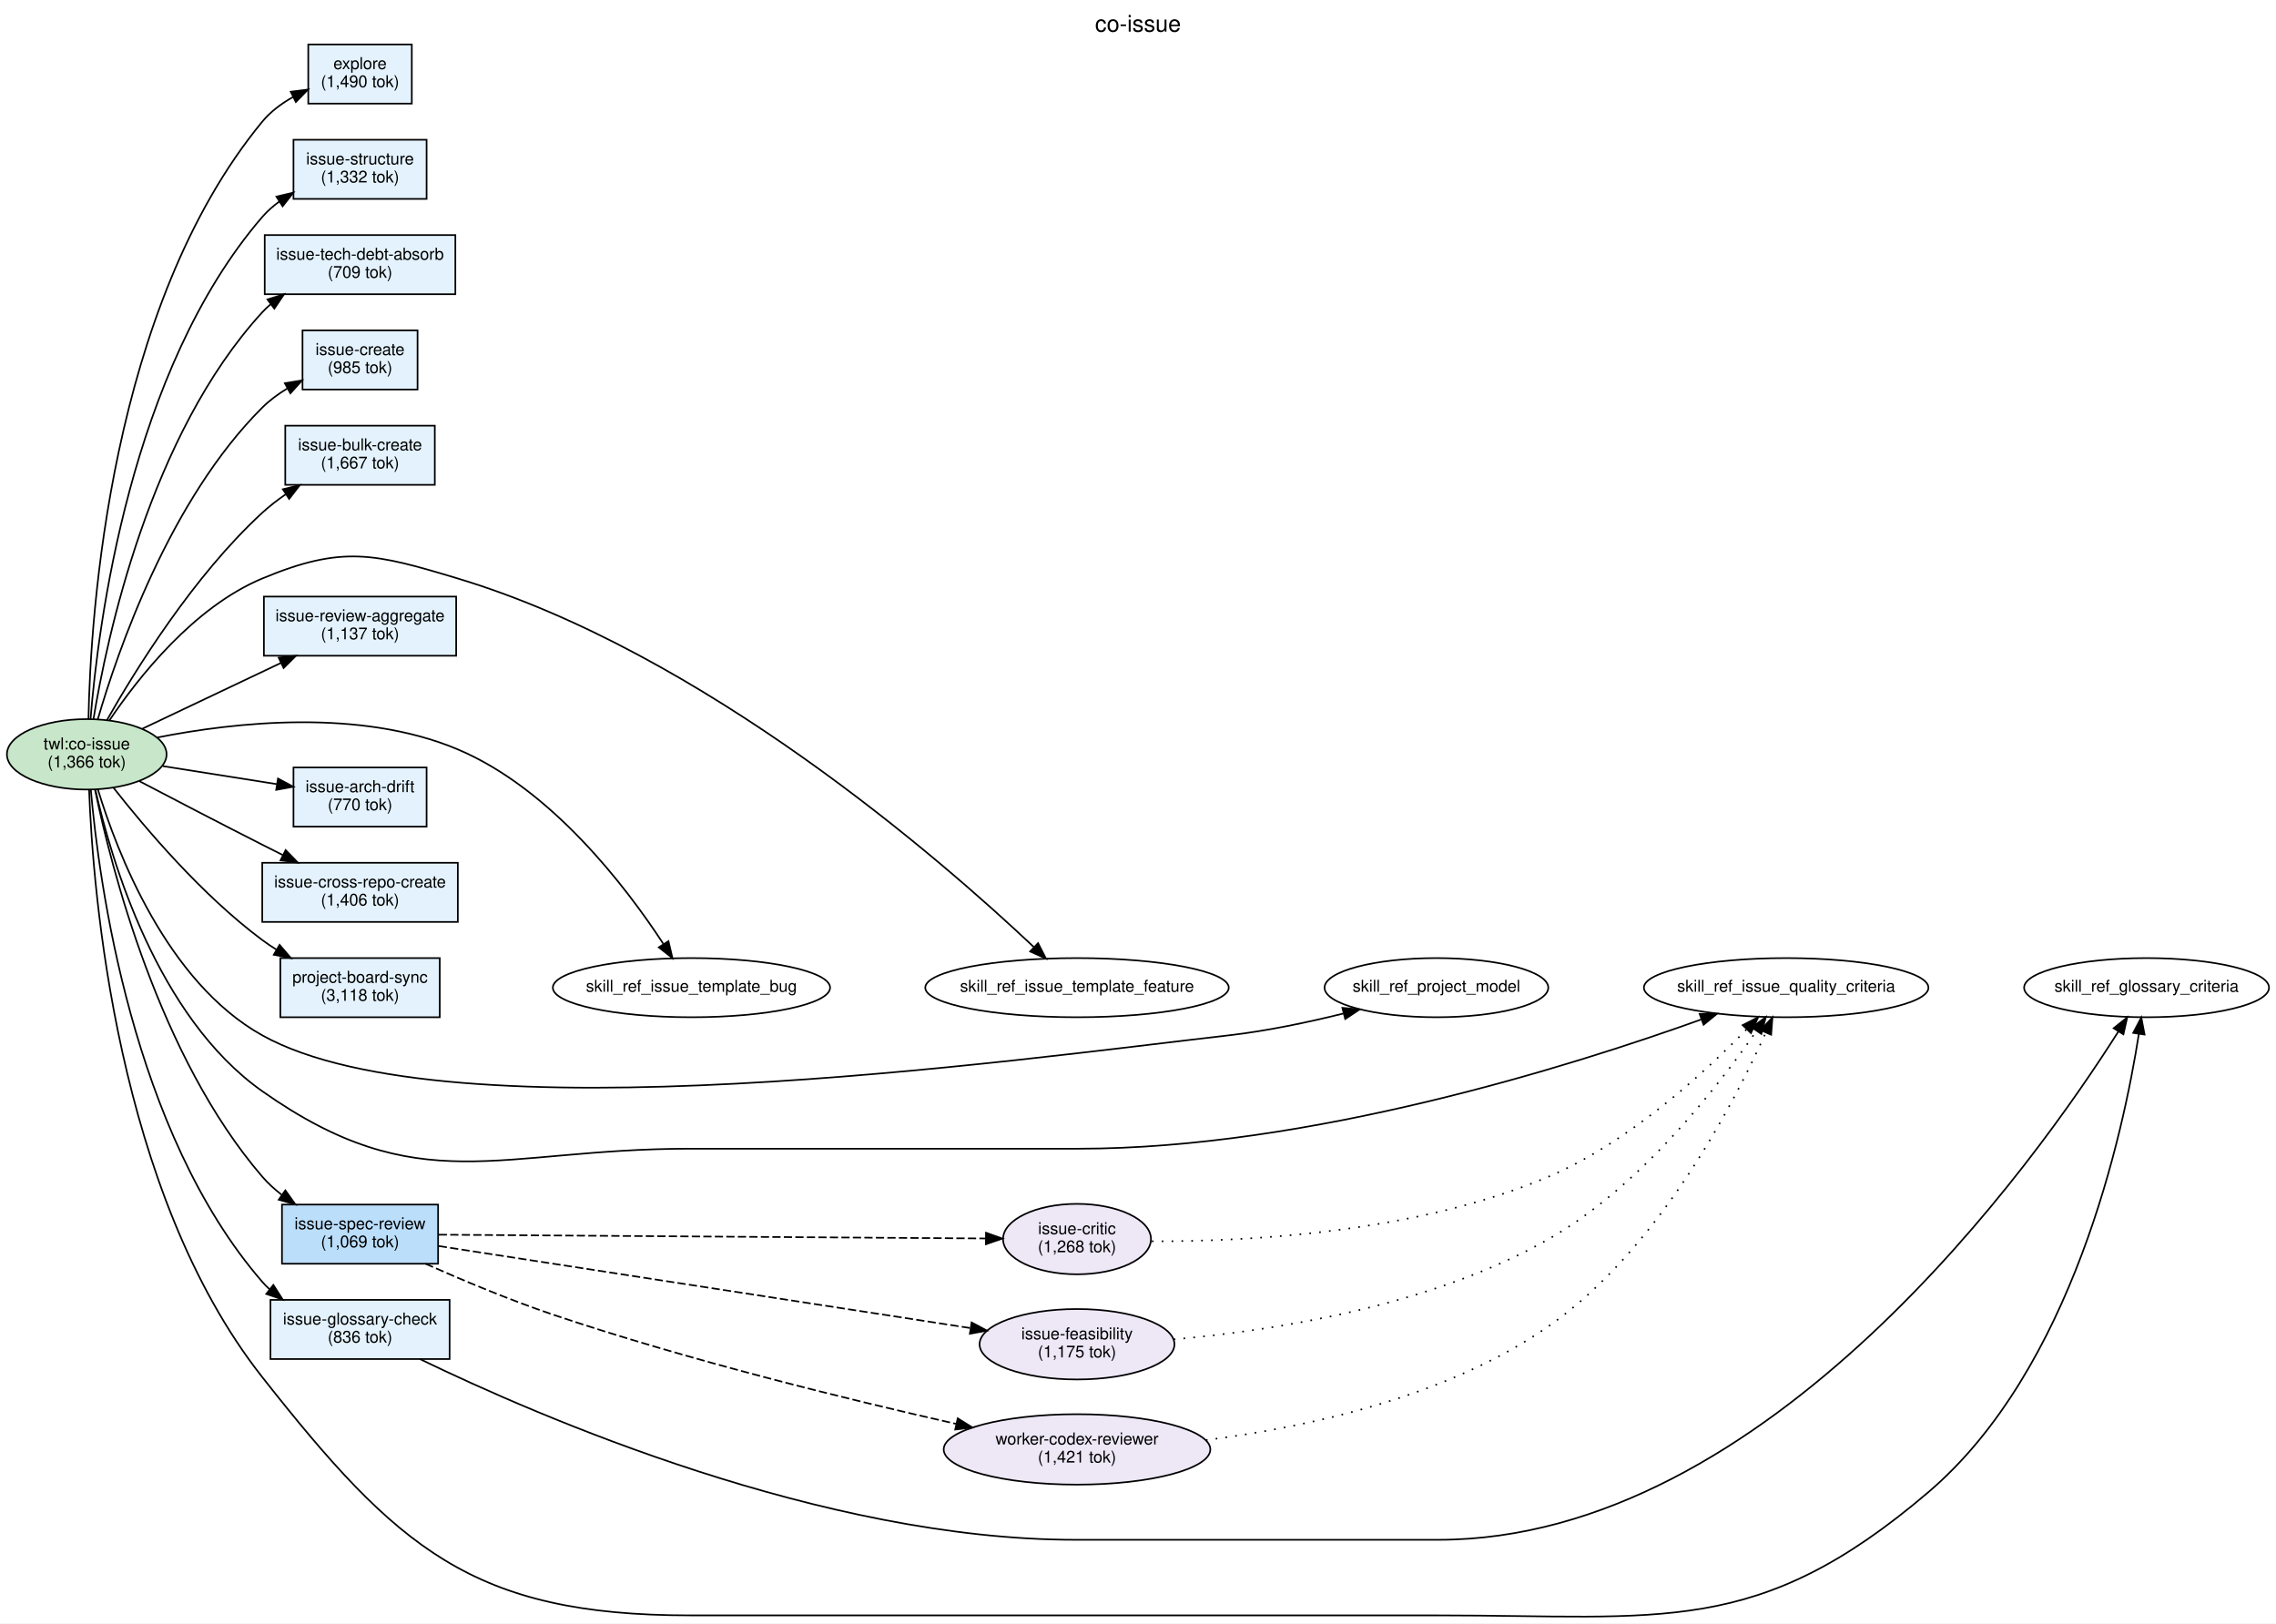
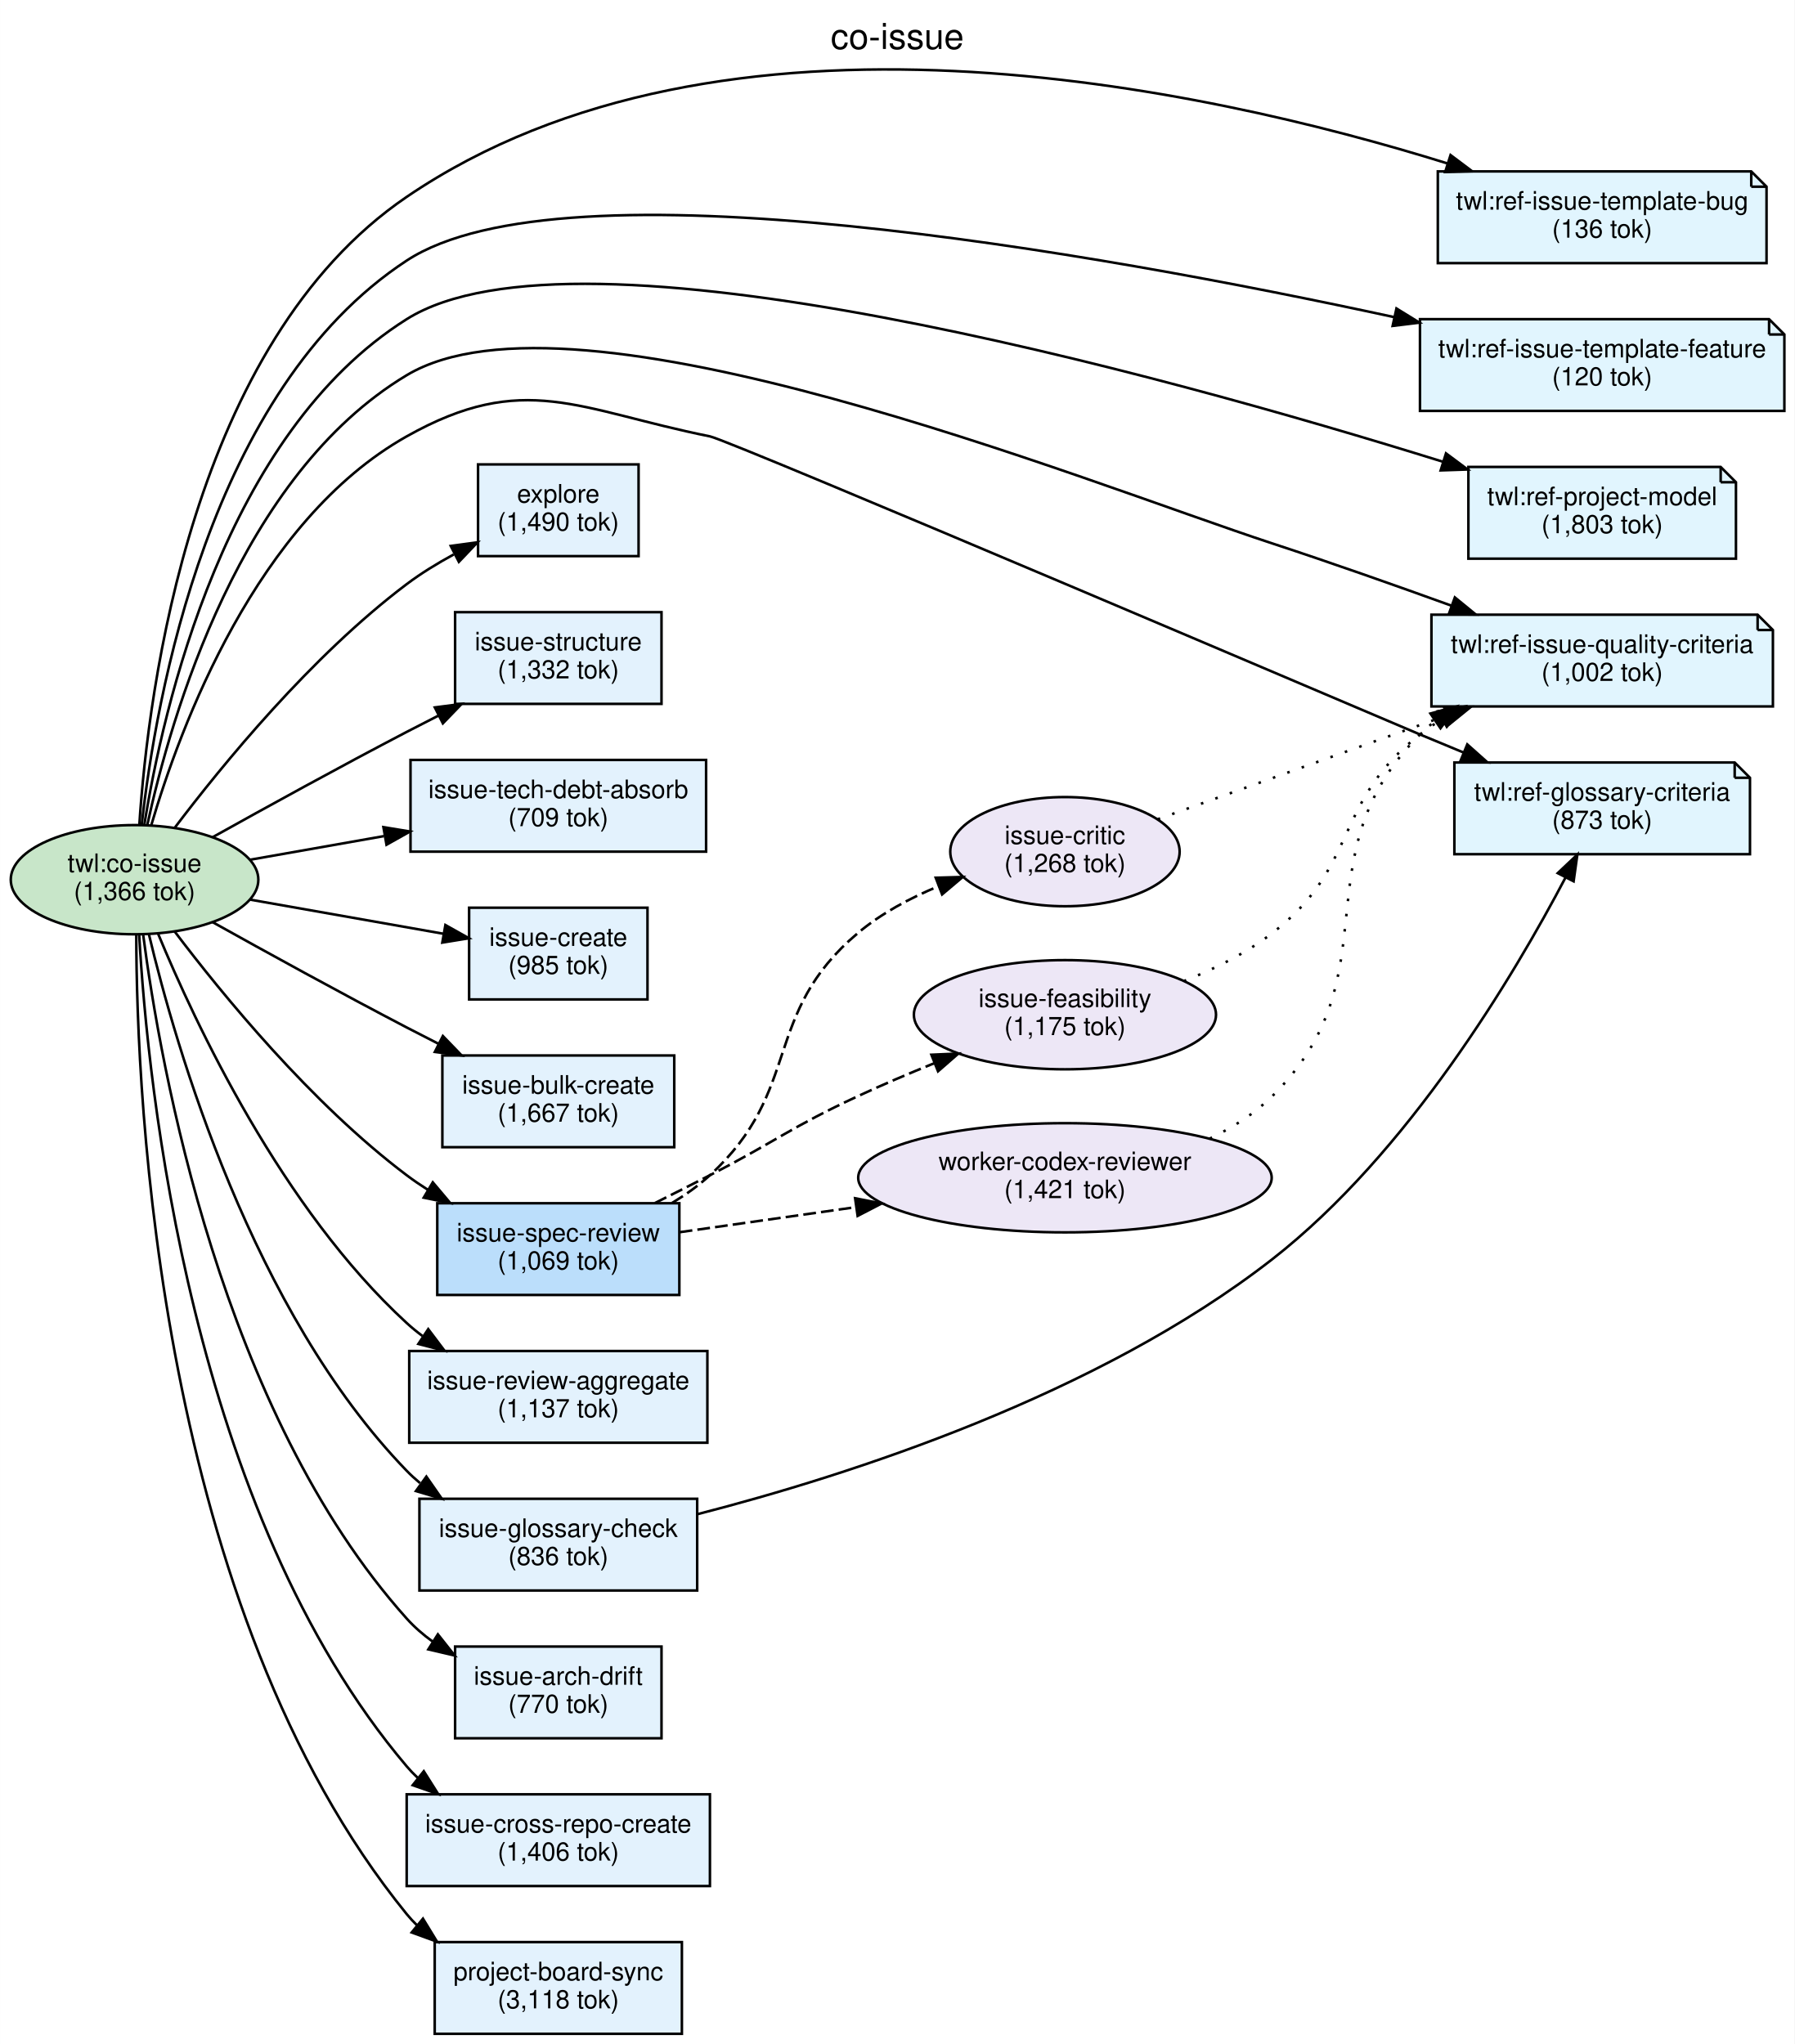
- <svg xmlns="http://www.w3.org/2000/svg" width="1385pt" height="988pt" viewBox="0.00 0.00 1384.94 987.86">
-   <g id="graph0" class="graph" transform="scale(1 1) rotate(0) translate(4 983.86)">
-     <polygon fill="white" stroke="transparent" points="-4,4 -4,-983.86 1380.94,-983.86 1380.94,4 -4,4" />
-     <text text-anchor="middle" x="688.47" y="-964.66" font-family="Helvetica,sans-Serif" font-size="14.00">co-issue</text>
+ <svg xmlns="http://www.w3.org/2000/svg" width="704pt" height="802pt" viewBox="0.00 0.00 704.22 802.28">
+   <g id="graph0" class="graph" transform="scale(1 1) rotate(0) translate(4 798.28)">
+     <polygon fill="white" stroke="transparent" points="-4,4 -4,-798.28 700.22,-798.28 700.22,4 -4,4" />
+     <text text-anchor="middle" x="348.11" y="-779.08" font-family="Helvetica,sans-Serif" font-size="14.00">co-issue</text>
    <g id="node1" class="node">
-       <ellipse fill="#c8e6c9" stroke="black" cx="48.79" cy="-524.86" rx="48.58" ry="21.43" />
-       <text text-anchor="middle" x="48.79" y="-527.86" font-family="Helvetica,sans-Serif" font-size="10.00">twl:co-issue</text>
-       <text text-anchor="middle" x="48.79" y="-516.86" font-family="Helvetica,sans-Serif" font-size="10.00">(1,366 tok)</text>
+       <ellipse fill="#c8e6c9" stroke="black" cx="48.79" cy="-453" rx="48.58" ry="21.43" />
+       <text text-anchor="middle" x="48.79" y="-456" font-family="Helvetica,sans-Serif" font-size="10.00">twl:co-issue</text>
+       <text text-anchor="middle" x="48.79" y="-445" font-family="Helvetica,sans-Serif" font-size="10.00">(1,366 tok)</text>
    </g>
    <g id="node2" class="node">
-       <polygon fill="#e3f2fd" stroke="black" points="255.58,-898.86 174.58,-898.86 174.58,-862.86 255.58,-862.86 255.58,-898.86" />
-       <text text-anchor="middle" x="215.08" y="-883.86" font-family="Helvetica,sans-Serif" font-size="10.00">issue-structure</text>
-       <text text-anchor="middle" x="215.08" y="-872.86" font-family="Helvetica,sans-Serif" font-size="10.00">(1,332 tok)</text>
+       <polygon fill="#e1f5fe" stroke="black" points="683.22,-731 560.22,-731 560.22,-695 689.22,-695 689.22,-725 683.22,-731" />
+       <polyline fill="none" stroke="black" points="683.22,-731 683.22,-725 " />
+       <polyline fill="none" stroke="black" points="689.22,-725 683.22,-725 " />
+       <text text-anchor="middle" x="624.72" y="-716" font-family="Helvetica,sans-Serif" font-size="10.00">twl:ref-issue-template-bug</text>
+       <text text-anchor="middle" x="624.72" y="-705" font-family="Helvetica,sans-Serif" font-size="10.00">(136 tok)</text>
+     </g>
+     <g id="edge12" class="edge">
+       <path fill="none" stroke="black" d="M50.67,-474.58C54.13,-527.5 71.21,-663.6 155.58,-721 279.72,-805.46 468.43,-763.87 563.91,-734.16" />
+       <polygon fill="black" stroke="black" points="565.22,-737.42 573.69,-731.06 563.1,-730.75 565.22,-737.42" />
+     </g>
+     <g id="node3" class="node">
+       <polygon fill="#e1f5fe" stroke="black" points="690.22,-673 553.22,-673 553.22,-637 696.22,-637 696.22,-667 690.22,-673" />
+       <polyline fill="none" stroke="black" points="690.22,-673 690.22,-667 " />
+       <polyline fill="none" stroke="black" points="696.22,-667 690.22,-667 " />
+       <text text-anchor="middle" x="624.72" y="-658" font-family="Helvetica,sans-Serif" font-size="10.00">twl:ref-issue-template-feature</text>
+       <text text-anchor="middle" x="624.72" y="-647" font-family="Helvetica,sans-Serif" font-size="10.00">(120 tok)</text>
+     </g>
+     <g id="edge13" class="edge">
+       <path fill="none" stroke="black" d="M51.59,-474.44C57.02,-523.81 78.03,-645.18 155.58,-696 217.41,-736.52 426.29,-699.13 543.04,-673.82" />
+       <polygon fill="black" stroke="black" points="543.99,-677.2 553.01,-671.64 542.49,-670.36 543.99,-677.2" />
+     </g>
+     <g id="node4" class="node">
+       <polygon fill="#e1f5fe" stroke="black" points="671.22,-615 572.22,-615 572.22,-579 677.22,-579 677.22,-609 671.22,-615" />
+       <polyline fill="none" stroke="black" points="671.22,-615 671.22,-609 " />
+       <polyline fill="none" stroke="black" points="677.22,-609 671.22,-609 " />
+       <text text-anchor="middle" x="624.72" y="-600" font-family="Helvetica,sans-Serif" font-size="10.00">twl:ref-project-model</text>
+       <text text-anchor="middle" x="624.72" y="-589" font-family="Helvetica,sans-Serif" font-size="10.00">(1,803 tok)</text>
+     </g>
+     <g id="edge14" class="edge">
+       <path fill="none" stroke="black" d="M52.57,-474.19C59.86,-520.07 84.18,-628.11 155.58,-673 222.31,-714.96 451.1,-651.64 562.2,-617.05" />
+       <polygon fill="black" stroke="black" points="563.43,-620.33 571.93,-614 561.34,-613.65 563.43,-620.33" />
+     </g>
+     <g id="node5" class="node">
+       <polygon fill="#e1f5fe" stroke="black" points="685.72,-557 557.72,-557 557.72,-521 691.72,-521 691.72,-551 685.72,-557" />
+       <polyline fill="none" stroke="black" points="685.72,-557 685.72,-551 " />
+       <polyline fill="none" stroke="black" points="691.72,-551 685.72,-551 " />
+       <text text-anchor="middle" x="624.72" y="-542" font-family="Helvetica,sans-Serif" font-size="10.00">twl:ref-issue-quality-criteria</text>
+       <text text-anchor="middle" x="624.72" y="-531" font-family="Helvetica,sans-Serif" font-size="10.00">(1,002 tok)</text>
+     </g>
+     <g id="edge15" class="edge">
+       <path fill="none" stroke="black" d="M53.77,-474.38C63,-517.01 90.23,-611.82 155.58,-651 221.52,-690.53 422.17,-608.98 495.22,-585 518.36,-577.4 543.63,-568.49 565.59,-560.54" />
+       <polygon fill="black" stroke="black" points="566.91,-563.79 575.11,-557.09 564.52,-557.21 566.91,-563.79" />
+     </g>
+     <g id="node6" class="node">
+       <polygon fill="#e1f5fe" stroke="black" points="676.72,-499 566.72,-499 566.72,-463 682.72,-463 682.72,-493 676.72,-499" />
+       <polyline fill="none" stroke="black" points="676.72,-499 676.72,-493 " />
+       <polyline fill="none" stroke="black" points="682.72,-493 676.72,-493 " />
+       <text text-anchor="middle" x="624.72" y="-484" font-family="Helvetica,sans-Serif" font-size="10.00">twl:ref-glossary-criteria</text>
+       <text text-anchor="middle" x="624.72" y="-473" font-family="Helvetica,sans-Serif" font-size="10.00">(873 tok)</text>
+     </g>
+     <g id="edge16" class="edge">
+       <path fill="none" stroke="black" d="M55.31,-474.25C66.65,-512.91 96.57,-593.82 155.58,-627 201.68,-652.92 222.73,-637.44 274.58,-627 282.81,-625.34 545.46,-513.22 553.22,-510 558.7,-507.72 564.42,-505.35 570.13,-502.99" />
+       <polygon fill="black" stroke="black" points="571.78,-506.1 579.69,-499.05 569.12,-499.63 571.78,-506.1" />
+     </g>
+     <g id="node7" class="node">
+       <polygon fill="#e3f2fd" stroke="black" points="255.58,-558 174.58,-558 174.58,-522 255.58,-522 255.58,-558" />
+       <text text-anchor="middle" x="215.08" y="-543" font-family="Helvetica,sans-Serif" font-size="10.00">issue-structure</text>
+       <text text-anchor="middle" x="215.08" y="-532" font-family="Helvetica,sans-Serif" font-size="10.00">(1,332 tok)</text>
    </g>
    <g id="edge2" class="edge">
-       <path fill="none" stroke="black" d="M51.1,-546.34C55.62,-603.01 75.1,-758.55 155.58,-851.86 158.58,-855.33 162.09,-858.43 165.88,-861.19" />
-       <polygon fill="black" stroke="black" points="164.2,-864.27 174.52,-866.69 167.96,-858.37 164.2,-864.27" />
-     </g>
-     <g id="node3" class="node">
-       <polygon fill="#e3f2fd" stroke="black" points="250.08,-782.86 180.08,-782.86 180.08,-746.86 250.08,-746.86 250.08,-782.86" />
-       <text text-anchor="middle" x="215.08" y="-767.86" font-family="Helvetica,sans-Serif" font-size="10.00">issue-create</text>
-       <text text-anchor="middle" x="215.08" y="-756.86" font-family="Helvetica,sans-Serif" font-size="10.00">(985 tok)</text>
+       <path fill="none" stroke="black" d="M79.25,-469.58C100.38,-481.36 129.58,-497.44 155.58,-511 159.59,-513.09 163.77,-515.24 167.97,-517.36" />
+       <polygon fill="black" stroke="black" points="166.63,-520.61 177.14,-521.98 169.78,-514.36 166.63,-520.61" />
+     </g>
+     <g id="node8" class="node">
+       <polygon fill="#e3f2fd" stroke="black" points="250.08,-442 180.08,-442 180.08,-406 250.08,-406 250.08,-442" />
+       <text text-anchor="middle" x="215.08" y="-427" font-family="Helvetica,sans-Serif" font-size="10.00">issue-create</text>
+       <text text-anchor="middle" x="215.08" y="-416" font-family="Helvetica,sans-Serif" font-size="10.00">(985 tok)</text>
    </g>
    <g id="edge4" class="edge">
-       <path fill="none" stroke="black" d="M55.49,-546.12C67.54,-587.52 99.24,-679.77 155.58,-735.86 160.06,-740.32 165.37,-744.21 170.93,-747.57" />
-       <polygon fill="black" stroke="black" points="169.33,-750.69 179.79,-752.42 172.7,-744.55 169.33,-750.69" />
-     </g>
-     <g id="node4" class="node">
-       <polygon fill="#e3f2fd" stroke="black" points="260.58,-724.86 169.58,-724.86 169.58,-688.86 260.58,-688.86 260.58,-724.86" />
-       <text text-anchor="middle" x="215.08" y="-709.86" font-family="Helvetica,sans-Serif" font-size="10.00">issue-bulk-create</text>
-       <text text-anchor="middle" x="215.08" y="-698.86" font-family="Helvetica,sans-Serif" font-size="10.00">(1,667 tok)</text>
+       <path fill="none" stroke="black" d="M94.25,-445.15C117.76,-441 146.53,-435.92 169.98,-431.78" />
+       <polygon fill="black" stroke="black" points="170.77,-435.2 180.01,-430.01 169.56,-428.31 170.77,-435.2" />
+     </g>
+     <g id="node9" class="node">
+       <polygon fill="#e3f2fd" stroke="black" points="260.58,-384 169.58,-384 169.58,-348 260.58,-348 260.58,-384" />
+       <text text-anchor="middle" x="215.08" y="-369" font-family="Helvetica,sans-Serif" font-size="10.00">issue-bulk-create</text>
+       <text text-anchor="middle" x="215.08" y="-358" font-family="Helvetica,sans-Serif" font-size="10.00">(1,667 tok)</text>
    </g>
    <g id="edge5" class="edge">
-       <path fill="none" stroke="black" d="M61.06,-545.65C78.34,-576.13 113.79,-633.46 155.58,-671.86 159.94,-675.86 164.82,-679.63 169.86,-683.11" />
-       <polygon fill="black" stroke="black" points="168.13,-686.16 178.42,-688.68 171.95,-680.29 168.13,-686.16" />
-     </g>
-     <g id="node5" class="node">
-       <polygon fill="#e3f2fd" stroke="black" points="273.08,-840.86 157.08,-840.86 157.08,-804.86 273.08,-804.86 273.08,-840.86" />
-       <text text-anchor="middle" x="215.08" y="-825.86" font-family="Helvetica,sans-Serif" font-size="10.00">issue-tech-debt-absorb</text>
-       <text text-anchor="middle" x="215.08" y="-814.86" font-family="Helvetica,sans-Serif" font-size="10.00">(709 tok)</text>
+       <path fill="none" stroke="black" d="M79.25,-436.42C100.38,-424.64 129.58,-408.56 155.58,-395 159.59,-392.91 163.77,-390.76 167.97,-388.64" />
+       <polygon fill="black" stroke="black" points="169.78,-391.64 177.14,-384.02 166.63,-385.39 169.78,-391.64" />
+     </g>
+     <g id="node10" class="node">
+       <polygon fill="#e3f2fd" stroke="black" points="273.08,-500 157.08,-500 157.08,-464 273.08,-464 273.08,-500" />
+       <text text-anchor="middle" x="215.08" y="-485" font-family="Helvetica,sans-Serif" font-size="10.00">issue-tech-debt-absorb</text>
+       <text text-anchor="middle" x="215.08" y="-474" font-family="Helvetica,sans-Serif" font-size="10.00">(709 tok)</text>
    </g>
    <g id="edge3" class="edge">
-       <path fill="none" stroke="black" d="M52.84,-546.11C60.92,-595.48 87.2,-719.36 155.58,-793.86 157.14,-795.55 158.82,-797.16 160.59,-798.69" />
-       <polygon fill="black" stroke="black" points="158.74,-801.68 168.85,-804.85 162.93,-796.07 158.74,-801.68" />
-     </g>
-     <g id="node6" class="node">
-       <polygon fill="#bbdefb" stroke="black" points="262.58,-250.86 167.58,-250.86 167.58,-214.86 262.58,-214.86 262.58,-250.86" />
-       <text text-anchor="middle" x="215.08" y="-235.86" font-family="Helvetica,sans-Serif" font-size="10.00">issue-spec-review</text>
-       <text text-anchor="middle" x="215.08" y="-224.86" font-family="Helvetica,sans-Serif" font-size="10.00">(1,069 tok)</text>
+       <path fill="none" stroke="black" d="M94.25,-460.85C110.38,-463.69 128.98,-466.98 146.64,-470.1" />
+       <polygon fill="black" stroke="black" points="146.45,-473.62 156.9,-471.91 147.66,-466.72 146.45,-473.62" />
+     </g>
+     <g id="node11" class="node">
+       <polygon fill="#bbdefb" stroke="black" points="262.58,-326 167.58,-326 167.58,-290 262.58,-290 262.58,-326" />
+       <text text-anchor="middle" x="215.08" y="-311" font-family="Helvetica,sans-Serif" font-size="10.00">issue-spec-review</text>
+       <text text-anchor="middle" x="215.08" y="-300" font-family="Helvetica,sans-Serif" font-size="10.00">(1,069 tok)</text>
    </g>
    <g id="edge6" class="edge">
-       <path fill="none" stroke="black" d="M53.79,-503.48C63.6,-456.13 92.76,-340.79 155.58,-267.86 159.02,-263.87 163.03,-260.21 167.3,-256.88" />
-       <polygon fill="black" stroke="black" points="169.63,-259.53 175.78,-250.91 165.59,-253.81 169.63,-259.53" />
-     </g>
-     <g id="node7" class="node">
-       <polygon fill="#e3f2fd" stroke="black" points="273.58,-620.86 156.58,-620.86 156.58,-584.86 273.58,-584.86 273.58,-620.86" />
-       <text text-anchor="middle" x="215.08" y="-605.86" font-family="Helvetica,sans-Serif" font-size="10.00">issue-review-aggregate</text>
-       <text text-anchor="middle" x="215.08" y="-594.86" font-family="Helvetica,sans-Serif" font-size="10.00">(1,137 tok)</text>
+       <path fill="none" stroke="black" d="M64.39,-432.84C83.26,-407.88 118.14,-365.21 155.58,-337 158.21,-335.02 160.99,-333.12 163.86,-331.3" />
+       <polygon fill="black" stroke="black" points="165.82,-334.21 172.65,-326.11 162.26,-328.18 165.82,-334.21" />
+     </g>
+     <g id="node12" class="node">
+       <polygon fill="#e3f2fd" stroke="black" points="273.58,-268 156.58,-268 156.58,-232 273.58,-232 273.58,-268" />
+       <text text-anchor="middle" x="215.08" y="-253" font-family="Helvetica,sans-Serif" font-size="10.00">issue-review-aggregate</text>
+       <text text-anchor="middle" x="215.08" y="-242" font-family="Helvetica,sans-Serif" font-size="10.00">(1,137 tok)</text>
    </g>
    <g id="edge7" class="edge">
-       <path fill="none" stroke="black" d="M82.64,-540.45C106.77,-551.91 139.89,-567.63 166.85,-580.43" />
-       <polygon fill="black" stroke="black" points="165.57,-583.7 176.11,-584.83 168.57,-577.38 165.57,-583.7" />
-     </g>
-     <g id="node8" class="node">
-       <polygon fill="#e3f2fd" stroke="black" points="269.58,-192.86 160.58,-192.86 160.58,-156.86 269.58,-156.86 269.58,-192.86" />
-       <text text-anchor="middle" x="215.08" y="-177.86" font-family="Helvetica,sans-Serif" font-size="10.00">issue-glossary-check</text>
-       <text text-anchor="middle" x="215.08" y="-166.86" font-family="Helvetica,sans-Serif" font-size="10.00">(836 tok)</text>
+       <path fill="none" stroke="black" d="M57.97,-431.92C72.69,-396.32 106.74,-323.81 155.58,-279 157.52,-277.22 159.58,-275.53 161.74,-273.92" />
+       <polygon fill="black" stroke="black" points="164.04,-276.59 170.42,-268.12 160.16,-270.77 164.04,-276.59" />
+     </g>
+     <g id="node13" class="node">
+       <polygon fill="#e3f2fd" stroke="black" points="269.58,-210 160.58,-210 160.58,-174 269.58,-174 269.58,-210" />
+       <text text-anchor="middle" x="215.08" y="-195" font-family="Helvetica,sans-Serif" font-size="10.00">issue-glossary-check</text>
+       <text text-anchor="middle" x="215.08" y="-184" font-family="Helvetica,sans-Serif" font-size="10.00">(836 tok)</text>
    </g>
    <g id="edge8" class="edge">
-       <path fill="none" stroke="black" d="M51.26,-503.35C56.14,-447.38 76.38,-295.17 155.58,-203.86 156.92,-202.31 158.36,-200.85 159.87,-199.45" />
-       <polygon fill="black" stroke="black" points="162.34,-201.97 168.04,-193.04 158.01,-196.46 162.34,-201.97" />
-     </g>
-     <g id="node9" class="node">
-       <polygon fill="#e3f2fd" stroke="black" points="255.58,-516.86 174.58,-516.86 174.58,-480.86 255.58,-480.86 255.58,-516.86" />
-       <text text-anchor="middle" x="215.08" y="-501.86" font-family="Helvetica,sans-Serif" font-size="10.00">issue-arch-drift</text>
-       <text text-anchor="middle" x="215.08" y="-490.86" font-family="Helvetica,sans-Serif" font-size="10.00">(770 tok)</text>
+       <path fill="none" stroke="black" d="M54.39,-431.7C64.97,-387.27 94.92,-283.66 155.58,-221 157.21,-219.31 158.97,-217.71 160.81,-216.18" />
+       <polygon fill="black" stroke="black" points="163.3,-218.71 169.36,-210.02 159.2,-213.03 163.3,-218.71" />
+     </g>
+     <g id="node14" class="node">
+       <polygon fill="#e3f2fd" stroke="black" points="255.58,-152 174.58,-152 174.58,-116 255.58,-116 255.58,-152" />
+       <text text-anchor="middle" x="215.08" y="-137" font-family="Helvetica,sans-Serif" font-size="10.00">issue-arch-drift</text>
+       <text text-anchor="middle" x="215.08" y="-126" font-family="Helvetica,sans-Serif" font-size="10.00">(770 tok)</text>
    </g>
    <g id="edge9" class="edge">
-       <path fill="none" stroke="black" d="M95.12,-517.68C116.6,-514.28 142.32,-510.21 164.34,-506.73" />
-       <polygon fill="black" stroke="black" points="165.16,-510.14 174.49,-505.12 164.06,-503.23 165.16,-510.14" />
-     </g>
-     <g id="node10" class="node">
-       <polygon fill="#e3f2fd" stroke="black" points="274.58,-458.86 155.58,-458.86 155.58,-422.86 274.58,-422.86 274.58,-458.86" />
-       <text text-anchor="middle" x="215.08" y="-443.86" font-family="Helvetica,sans-Serif" font-size="10.00">issue-cross-repo-create</text>
-       <text text-anchor="middle" x="215.08" y="-432.86" font-family="Helvetica,sans-Serif" font-size="10.00">(1,406 tok)</text>
+       <path fill="none" stroke="black" d="M52.13,-431.67C58.9,-379.58 82.84,-244.26 155.58,-163 158.6,-159.63 162.09,-156.61 165.85,-153.9" />
+       <polygon fill="black" stroke="black" points="167.82,-156.8 174.39,-148.49 164.07,-150.89 167.82,-156.8" />
+     </g>
+     <g id="node15" class="node">
+       <polygon fill="#e3f2fd" stroke="black" points="274.58,-94 155.58,-94 155.58,-58 274.58,-58 274.58,-94" />
+       <text text-anchor="middle" x="215.08" y="-79" font-family="Helvetica,sans-Serif" font-size="10.00">issue-cross-repo-create</text>
+       <text text-anchor="middle" x="215.08" y="-68" font-family="Helvetica,sans-Serif" font-size="10.00">(1,406 tok)</text>
    </g>
    <g id="edge10" class="edge">
-       <path fill="none" stroke="black" d="M80.72,-508.57C101.77,-497.54 130.29,-482.69 155.58,-469.86 159.61,-467.81 163.81,-465.7 168.02,-463.59" />
-       <polygon fill="black" stroke="black" points="169.82,-466.6 177.2,-459 166.69,-460.34 169.82,-466.6" />
-     </g>
-     <g id="node11" class="node">
-       <polygon fill="#e3f2fd" stroke="black" points="263.58,-400.86 166.58,-400.86 166.58,-364.86 263.58,-364.86 263.58,-400.86" />
-       <text text-anchor="middle" x="215.08" y="-385.86" font-family="Helvetica,sans-Serif" font-size="10.00">project-board-sync</text>
-       <text text-anchor="middle" x="215.08" y="-374.86" font-family="Helvetica,sans-Serif" font-size="10.00">(3,118 tok)</text>
+       <path fill="none" stroke="black" d="M50.6,-431.45C53.9,-372.32 70.68,-205.22 155.58,-105 156.9,-103.44 158.32,-101.96 159.83,-100.55" />
+       <polygon fill="black" stroke="black" points="162.29,-103.06 167.94,-94.1 157.94,-97.58 162.29,-103.06" />
+     </g>
+     <g id="node16" class="node">
+       <polygon fill="#e3f2fd" stroke="black" points="263.58,-36 166.58,-36 166.58,0 263.58,0 263.58,-36" />
+       <text text-anchor="middle" x="215.08" y="-21" font-family="Helvetica,sans-Serif" font-size="10.00">project-board-sync</text>
+       <text text-anchor="middle" x="215.08" y="-10" font-family="Helvetica,sans-Serif" font-size="10.00">(3,118 tok)</text>
    </g>
    <g id="edge11" class="edge">
-       <path fill="none" stroke="black" d="M65.17,-504.39C84.3,-480 118.92,-439.11 155.58,-411.86 158.35,-409.8 161.28,-407.82 164.31,-405.93" />
-       <polygon fill="black" stroke="black" points="166.13,-408.92 173.01,-400.86 162.6,-402.87 166.13,-408.92" />
-     </g>
-     <g id="node12" class="node">
-       <polygon fill="#e3f2fd" stroke="black" points="246.58,-956.86 183.58,-956.86 183.58,-920.86 246.58,-920.86 246.58,-956.86" />
-       <text text-anchor="middle" x="215.08" y="-941.86" font-family="Helvetica,sans-Serif" font-size="10.00">explore</text>
-       <text text-anchor="middle" x="215.08" y="-930.86" font-family="Helvetica,sans-Serif" font-size="10.00">(1,490 tok)</text>
+       <path fill="none" stroke="black" d="M49.46,-431.76C49.54,-366.61 58.15,-166.81 155.58,-47 156.84,-45.45 158.21,-43.98 159.65,-42.57" />
+       <polygon fill="black" stroke="black" points="161.97,-45.2 167.49,-36.16 157.54,-39.78 161.97,-45.2" />
+     </g>
+     <g id="node17" class="node">
+       <polygon fill="#e3f2fd" stroke="black" points="246.58,-616 183.58,-616 183.58,-580 246.58,-580 246.58,-616" />
+       <text text-anchor="middle" x="215.08" y="-601" font-family="Helvetica,sans-Serif" font-size="10.00">explore</text>
+       <text text-anchor="middle" x="215.08" y="-590" font-family="Helvetica,sans-Serif" font-size="10.00">(1,490 tok)</text>
    </g>
    <g id="edge1" class="edge">
-       <path fill="none" stroke="black" d="M49.83,-546.35C51.06,-609.53 62.77,-797.26 155.58,-909.86 160.65,-916.01 167.35,-920.97 174.4,-924.92" />
-       <polygon fill="black" stroke="black" points="172.91,-928.09 183.42,-929.42 176.03,-921.83 172.91,-928.09" />
-     </g>
-     <g id="node16" class="node">
-       <ellipse fill="none" stroke="black" cx="416.76" cy="-382.86" rx="84.36" ry="18" />
-       <text text-anchor="middle" x="416.76" y="-380.36" font-family="Helvetica,sans-Serif" font-size="10.00">skill_ref_issue_template_bug</text>
-     </g>
-     <g id="edge12" class="edge">
-       <path fill="none" stroke="black" d="M91.89,-535.13C138.56,-544.36 215.07,-552.97 274.58,-527.86 331.48,-503.84 376.81,-444.43 399.62,-409.57" />
-       <polygon fill="black" stroke="black" points="402.76,-411.16 405.19,-400.85 396.86,-407.39 402.76,-411.16" />
-     </g>
-     <g id="node17" class="node">
-       <ellipse fill="none" stroke="black" cx="651.36" cy="-382.86" rx="92.34" ry="18" />
-       <text text-anchor="middle" x="651.36" y="-380.36" font-family="Helvetica,sans-Serif" font-size="10.00">skill_ref_issue_template_feature</text>
-     </g>
-     <g id="edge13" class="edge">
-       <path fill="none" stroke="black" d="M62.49,-545.37C79.84,-571.2 113.64,-614.34 155.58,-631.86 204.39,-652.23 223.94,-647.11 274.58,-631.86 423.8,-586.9 568.25,-461.22 625.06,-407.6" />
-       <polygon fill="black" stroke="black" points="627.66,-409.96 632.48,-400.53 622.83,-404.89 627.66,-409.96" />
+       <path fill="none" stroke="black" d="M64.39,-473.16C83.26,-498.12 118.14,-540.79 155.58,-569 161.24,-573.26 167.62,-577.17 174.03,-580.65" />
+       <polygon fill="black" stroke="black" points="172.87,-583.99 183.37,-585.42 176.06,-577.75 172.87,-583.99" />
    </g>
    <g id="node18" class="node">
-       <ellipse fill="none" stroke="black" cx="870.06" cy="-382.86" rx="68.07" ry="18" />
-       <text text-anchor="middle" x="870.06" y="-380.36" font-family="Helvetica,sans-Serif" font-size="10.00">skill_ref_project_model</text>
-     </g>
-     <g id="edge14" class="edge">
-       <path fill="none" stroke="black" d="M55.52,-503.66C67.11,-465.53 97.34,-386.31 155.58,-353.86 269.76,-290.23 613.91,-339.02 743.78,-353.86 766.85,-356.49 791.86,-361.77 813.42,-367.12" />
-       <polygon fill="black" stroke="black" points="812.83,-370.58 823.39,-369.65 814.56,-363.79 812.83,-370.58" />
+       <ellipse fill="#ede7f6" stroke="black" cx="413.9" cy="-464" rx="45.01" ry="21.43" />
+       <text text-anchor="middle" x="413.9" y="-467" font-family="Helvetica,sans-Serif" font-size="10.00">issue-critic</text>
+       <text text-anchor="middle" x="413.9" y="-456" font-family="Helvetica,sans-Serif" font-size="10.00">(1,268 tok)</text>
+     </g>
+     <g id="edge17" class="edge">
+       <path fill="none" stroke="black" stroke-dasharray="5,2" d="M259.74,-326.13C265.05,-329.32 270.15,-332.94 274.58,-337 311.06,-370.41 294.77,-400.1 332.58,-432 341.81,-439.79 353.18,-445.84 364.42,-450.48" />
+       <polygon fill="black" stroke="black" points="363.19,-453.76 373.79,-454.06 365.69,-447.22 363.19,-453.76" />
    </g>
    <g id="node19" class="node">
-       <ellipse fill="none" stroke="black" cx="1082.88" cy="-382.86" rx="86.57" ry="18" />
-       <text text-anchor="middle" x="1082.88" y="-380.36" font-family="Helvetica,sans-Serif" font-size="10.00">skill_ref_issue_quality_criteria</text>
-     </g>
-     <g id="edge15" class="edge">
-       <path fill="none" stroke="black" d="M54,-503.48C63.64,-460.73 91.59,-364.97 155.58,-319.86 250.94,-252.63 299.08,-284.86 415.76,-284.86 415.76,-284.86 415.76,-284.86 652.36,-284.86 792.27,-284.86 951.54,-334.89 1031.07,-363.46" />
-       <polygon fill="black" stroke="black" points="1030.23,-366.88 1040.83,-367 1032.62,-360.3 1030.23,-366.88" />
+       <ellipse fill="#ede7f6" stroke="black" cx="413.9" cy="-400" rx="59.29" ry="21.43" />
+       <text text-anchor="middle" x="413.9" y="-403" font-family="Helvetica,sans-Serif" font-size="10.00">issue-feasibility</text>
+       <text text-anchor="middle" x="413.9" y="-392" font-family="Helvetica,sans-Serif" font-size="10.00">(1,175 tok)</text>
+     </g>
+     <g id="edge18" class="edge">
+       <path fill="none" stroke="black" stroke-dasharray="5,2" d="M252.99,-326.08C260.17,-329.66 267.63,-333.42 274.58,-337 300.57,-350.38 306.07,-355.68 332.58,-368 342.17,-372.46 352.57,-376.89 362.61,-380.96" />
+       <polygon fill="black" stroke="black" points="361.49,-384.29 372.08,-384.76 364.09,-377.79 361.49,-384.29" />
    </g>
    <g id="node20" class="node">
-       <ellipse fill="none" stroke="black" cx="1302.18" cy="-382.86" rx="74.52" ry="18" />
-       <text text-anchor="middle" x="1302.18" y="-380.36" font-family="Helvetica,sans-Serif" font-size="10.00">skill_ref_glossary_criteria</text>
-     </g>
-     <g id="edge16" class="edge">
-       <path fill="none" stroke="black" d="M50.21,-503.46C52.49,-441.39 66.8,-258.54 155.58,-145.86 237.5,-41.87 283.38,-0.86 415.76,-0.86 415.76,-0.86 415.76,-0.86 871.06,-0.86 1007.79,-0.86 1065.36,12.83 1169.42,-75.86 1257.07,-150.57 1288.02,-294.09 1297.49,-354.72" />
-       <polygon fill="black" stroke="black" points="1294.04,-355.34 1298.97,-364.71 1300.97,-354.31 1294.04,-355.34" />
-     </g>
-     <g id="node13" class="node">
-       <ellipse fill="#ede7f6" stroke="black" cx="651.36" cy="-229.86" rx="45.01" ry="21.43" />
-       <text text-anchor="middle" x="651.36" y="-232.86" font-family="Helvetica,sans-Serif" font-size="10.00">issue-critic</text>
-       <text text-anchor="middle" x="651.36" y="-221.86" font-family="Helvetica,sans-Serif" font-size="10.00">(1,268 tok)</text>
-     </g>
-     <g id="edge17" class="edge">
-       <path fill="none" stroke="black" stroke-dasharray="5,2" d="M262.97,-232.53C344.01,-231.97 509.82,-230.83 595.86,-230.23" />
-       <polygon fill="black" stroke="black" points="595.97,-233.73 605.94,-230.16 595.92,-226.73 595.97,-233.73" />
-     </g>
-     <g id="node14" class="node">
-       <ellipse fill="#ede7f6" stroke="black" cx="651.36" cy="-165.86" rx="59.29" ry="21.43" />
-       <text text-anchor="middle" x="651.36" y="-168.86" font-family="Helvetica,sans-Serif" font-size="10.00">issue-feasibility</text>
-       <text text-anchor="middle" x="651.36" y="-157.86" font-family="Helvetica,sans-Serif" font-size="10.00">(1,175 tok)</text>
-     </g>
-     <g id="edge18" class="edge">
-       <path fill="none" stroke="black" stroke-dasharray="5,2" d="M262.97,-225.62C341.13,-213.56 498.18,-189.33 586.42,-175.72" />
-       <polygon fill="black" stroke="black" points="587.22,-179.14 596.57,-174.15 586.15,-172.22 587.22,-179.14" />
-     </g>
-     <g id="node15" class="node">
-       <ellipse fill="#ede7f6" stroke="black" cx="651.36" cy="-101.86" rx="81.13" ry="21.43" />
-       <text text-anchor="middle" x="651.36" y="-104.86" font-family="Helvetica,sans-Serif" font-size="10.00">worker-codex-reviewer</text>
-       <text text-anchor="middle" x="651.36" y="-93.86" font-family="Helvetica,sans-Serif" font-size="10.00">(1,421 tok)</text>
+       <ellipse fill="#ede7f6" stroke="black" cx="413.9" cy="-336" rx="81.13" ry="21.43" />
+       <text text-anchor="middle" x="413.9" y="-339" font-family="Helvetica,sans-Serif" font-size="10.00">worker-codex-reviewer</text>
+       <text text-anchor="middle" x="413.9" y="-328" font-family="Helvetica,sans-Serif" font-size="10.00">(1,421 tok)</text>
    </g>
    <g id="edge19" class="edge">
-       <path fill="none" stroke="black" stroke-dasharray="5,2" d="M254.9,-214.85C277.3,-204.89 306.18,-192.76 332.58,-183.86 415.22,-155.98 512.64,-132.13 577.62,-117.45" />
-       <polygon fill="black" stroke="black" points="578.77,-120.78 587.76,-115.17 577.24,-113.95 578.77,-120.78" />
+       <path fill="none" stroke="black" stroke-dasharray="5,2" d="M262.72,-314.64C283.41,-317.58 308.37,-321.13 331.94,-324.48" />
+       <polygon fill="black" stroke="black" points="331.55,-327.96 341.95,-325.91 332.54,-321.03 331.55,-327.96" />
    </g>
    <g id="edge20" class="edge">
-       <path fill="none" stroke="black" d="M251.63,-156.79C324.46,-121.5 496.69,-46.86 650.36,-46.86 650.36,-46.86 650.36,-46.86 871.06,-46.86 1071.79,-46.86 1234.83,-276.92 1285.11,-356.31" />
-       <polygon fill="black" stroke="black" points="1282.15,-358.17 1290.42,-364.79 1288.08,-354.46 1282.15,-358.17" />
+       <path fill="none" stroke="black" d="M269.71,-203.96C329.49,-219.34 426.75,-250.62 495.22,-304 548.77,-345.76 590.21,-415.56 610.33,-453.84" />
+       <polygon fill="black" stroke="black" points="607.28,-455.57 614.98,-462.85 613.51,-452.36 607.28,-455.57" />
    </g>
    <g id="edge21" class="edge">
-       <path fill="none" stroke="black" stroke-dasharray="1,5" d="M696.92,-228.51C754.89,-228.36 858.21,-233.61 938.35,-267.86 986.72,-288.52 1032.27,-330.21 1058.61,-357.31" />
-       <polygon fill="black" stroke="black" points="1056.39,-360.06 1065.83,-364.87 1061.45,-355.22 1056.39,-360.06" />
+       <path fill="none" stroke="black" stroke-dasharray="1,5" d="M450.32,-476.72C481.3,-487.85 526.94,-504.24 563.62,-517.42" />
+       <polygon fill="black" stroke="black" points="562.63,-520.78 573.22,-520.86 564.99,-514.19 562.63,-520.78" />
    </g>
    <g id="edge22" class="edge">
-       <path fill="none" stroke="black" stroke-dasharray="1,5" d="M710.21,-168.83C770.67,-174.13 866.55,-188.87 938.35,-229.86 993.81,-261.52 1040.63,-321.58 1064.63,-356.28" />
-       <polygon fill="black" stroke="black" points="1061.99,-358.64 1070.5,-364.94 1067.78,-354.7 1061.99,-358.64" />
+       <path fill="none" stroke="black" stroke-dasharray="1,5" d="M460.57,-413.19C472.56,-417.94 484.98,-424.13 495.22,-432 529.47,-458.33 519.11,-483.48 553.22,-510 555.96,-512.14 558.89,-514.14 561.93,-516.01" />
+       <polygon fill="black" stroke="black" points="560.31,-519.12 570.75,-520.96 563.74,-513.02 560.31,-519.12" />
    </g>
    <g id="edge23" class="edge">
-       <path fill="none" stroke="black" stroke-dasharray="1,5" d="M729.78,-107.54C791.07,-115.29 876.37,-133.6 938.35,-176.86 1004.81,-223.24 1050.45,-310.92 1070.45,-355.44" />
-       <polygon fill="black" stroke="black" points="1067.32,-357.01 1074.54,-364.76 1073.73,-354.2 1067.32,-357.01" />
+       <path fill="none" stroke="black" stroke-dasharray="1,5" d="M470.74,-351.39C479.7,-355.69 488.29,-361.13 495.22,-368 543.63,-416 505.07,-461.73 553.22,-510 555.06,-511.84 557.03,-513.58 559.11,-515.2" />
+       <polygon fill="black" stroke="black" points="557.32,-518.22 567.56,-520.97 561.27,-512.44 557.32,-518.22" />
    </g>
  </g>
</svg>
